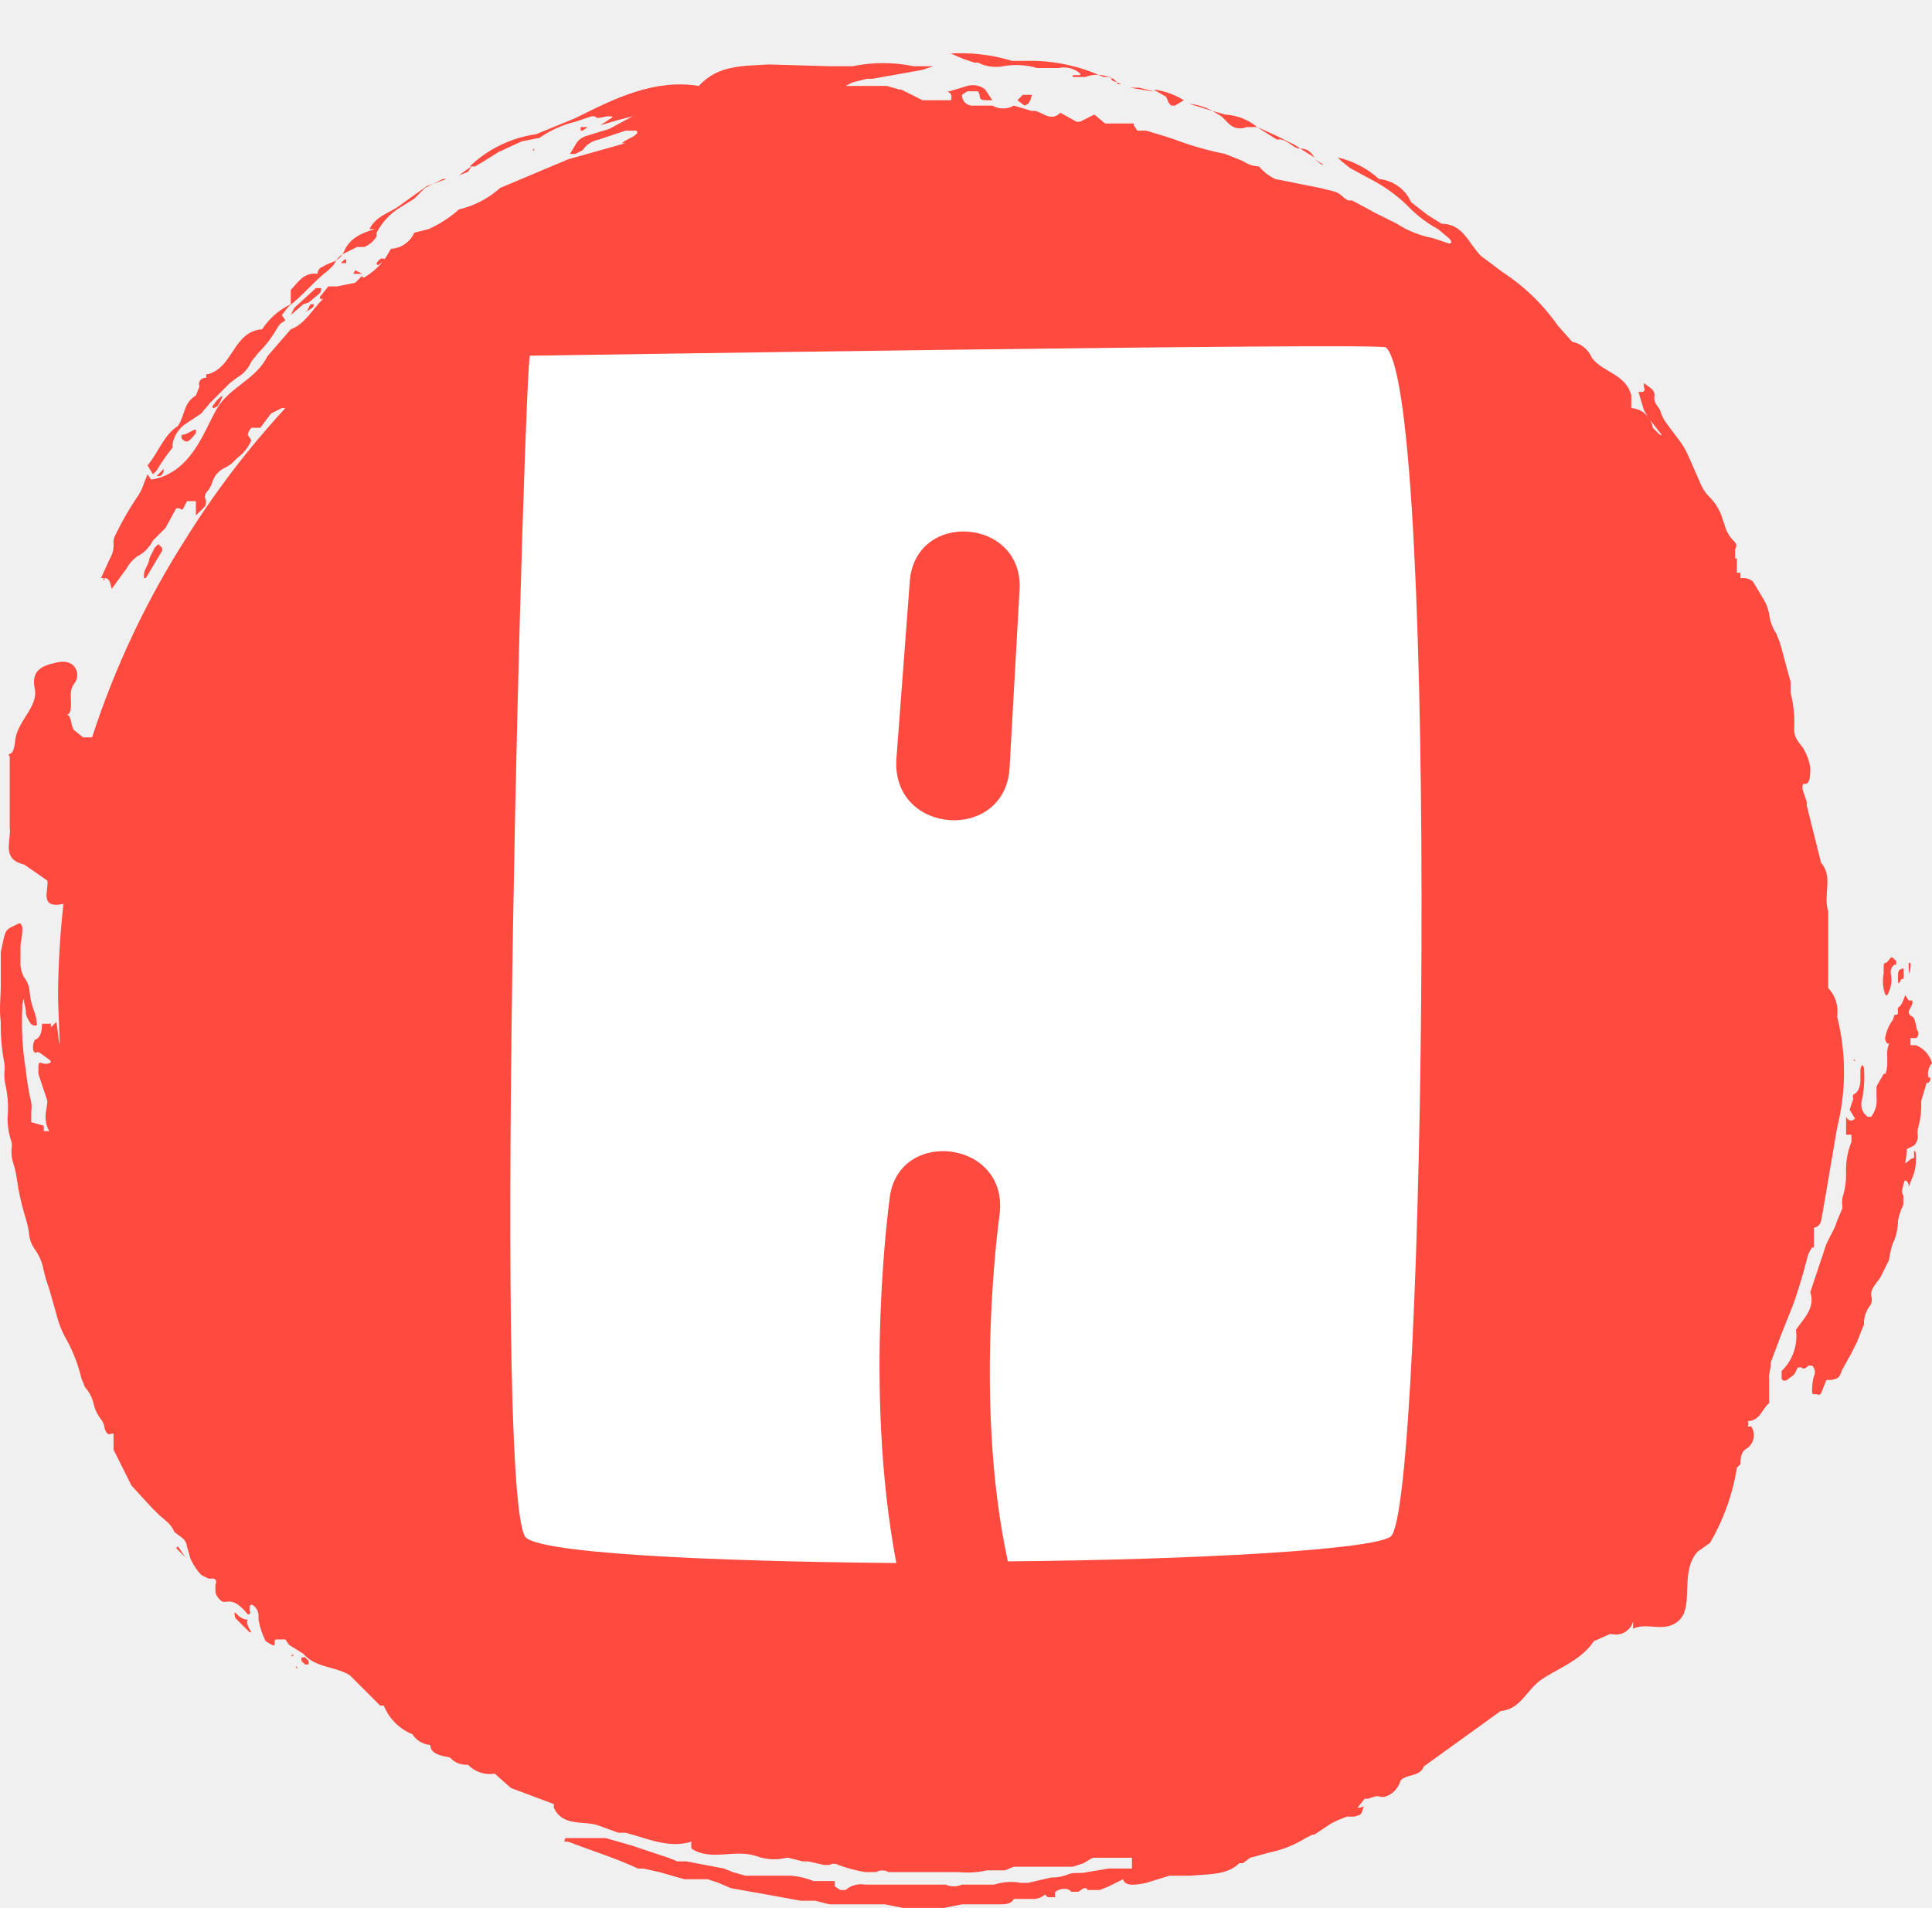
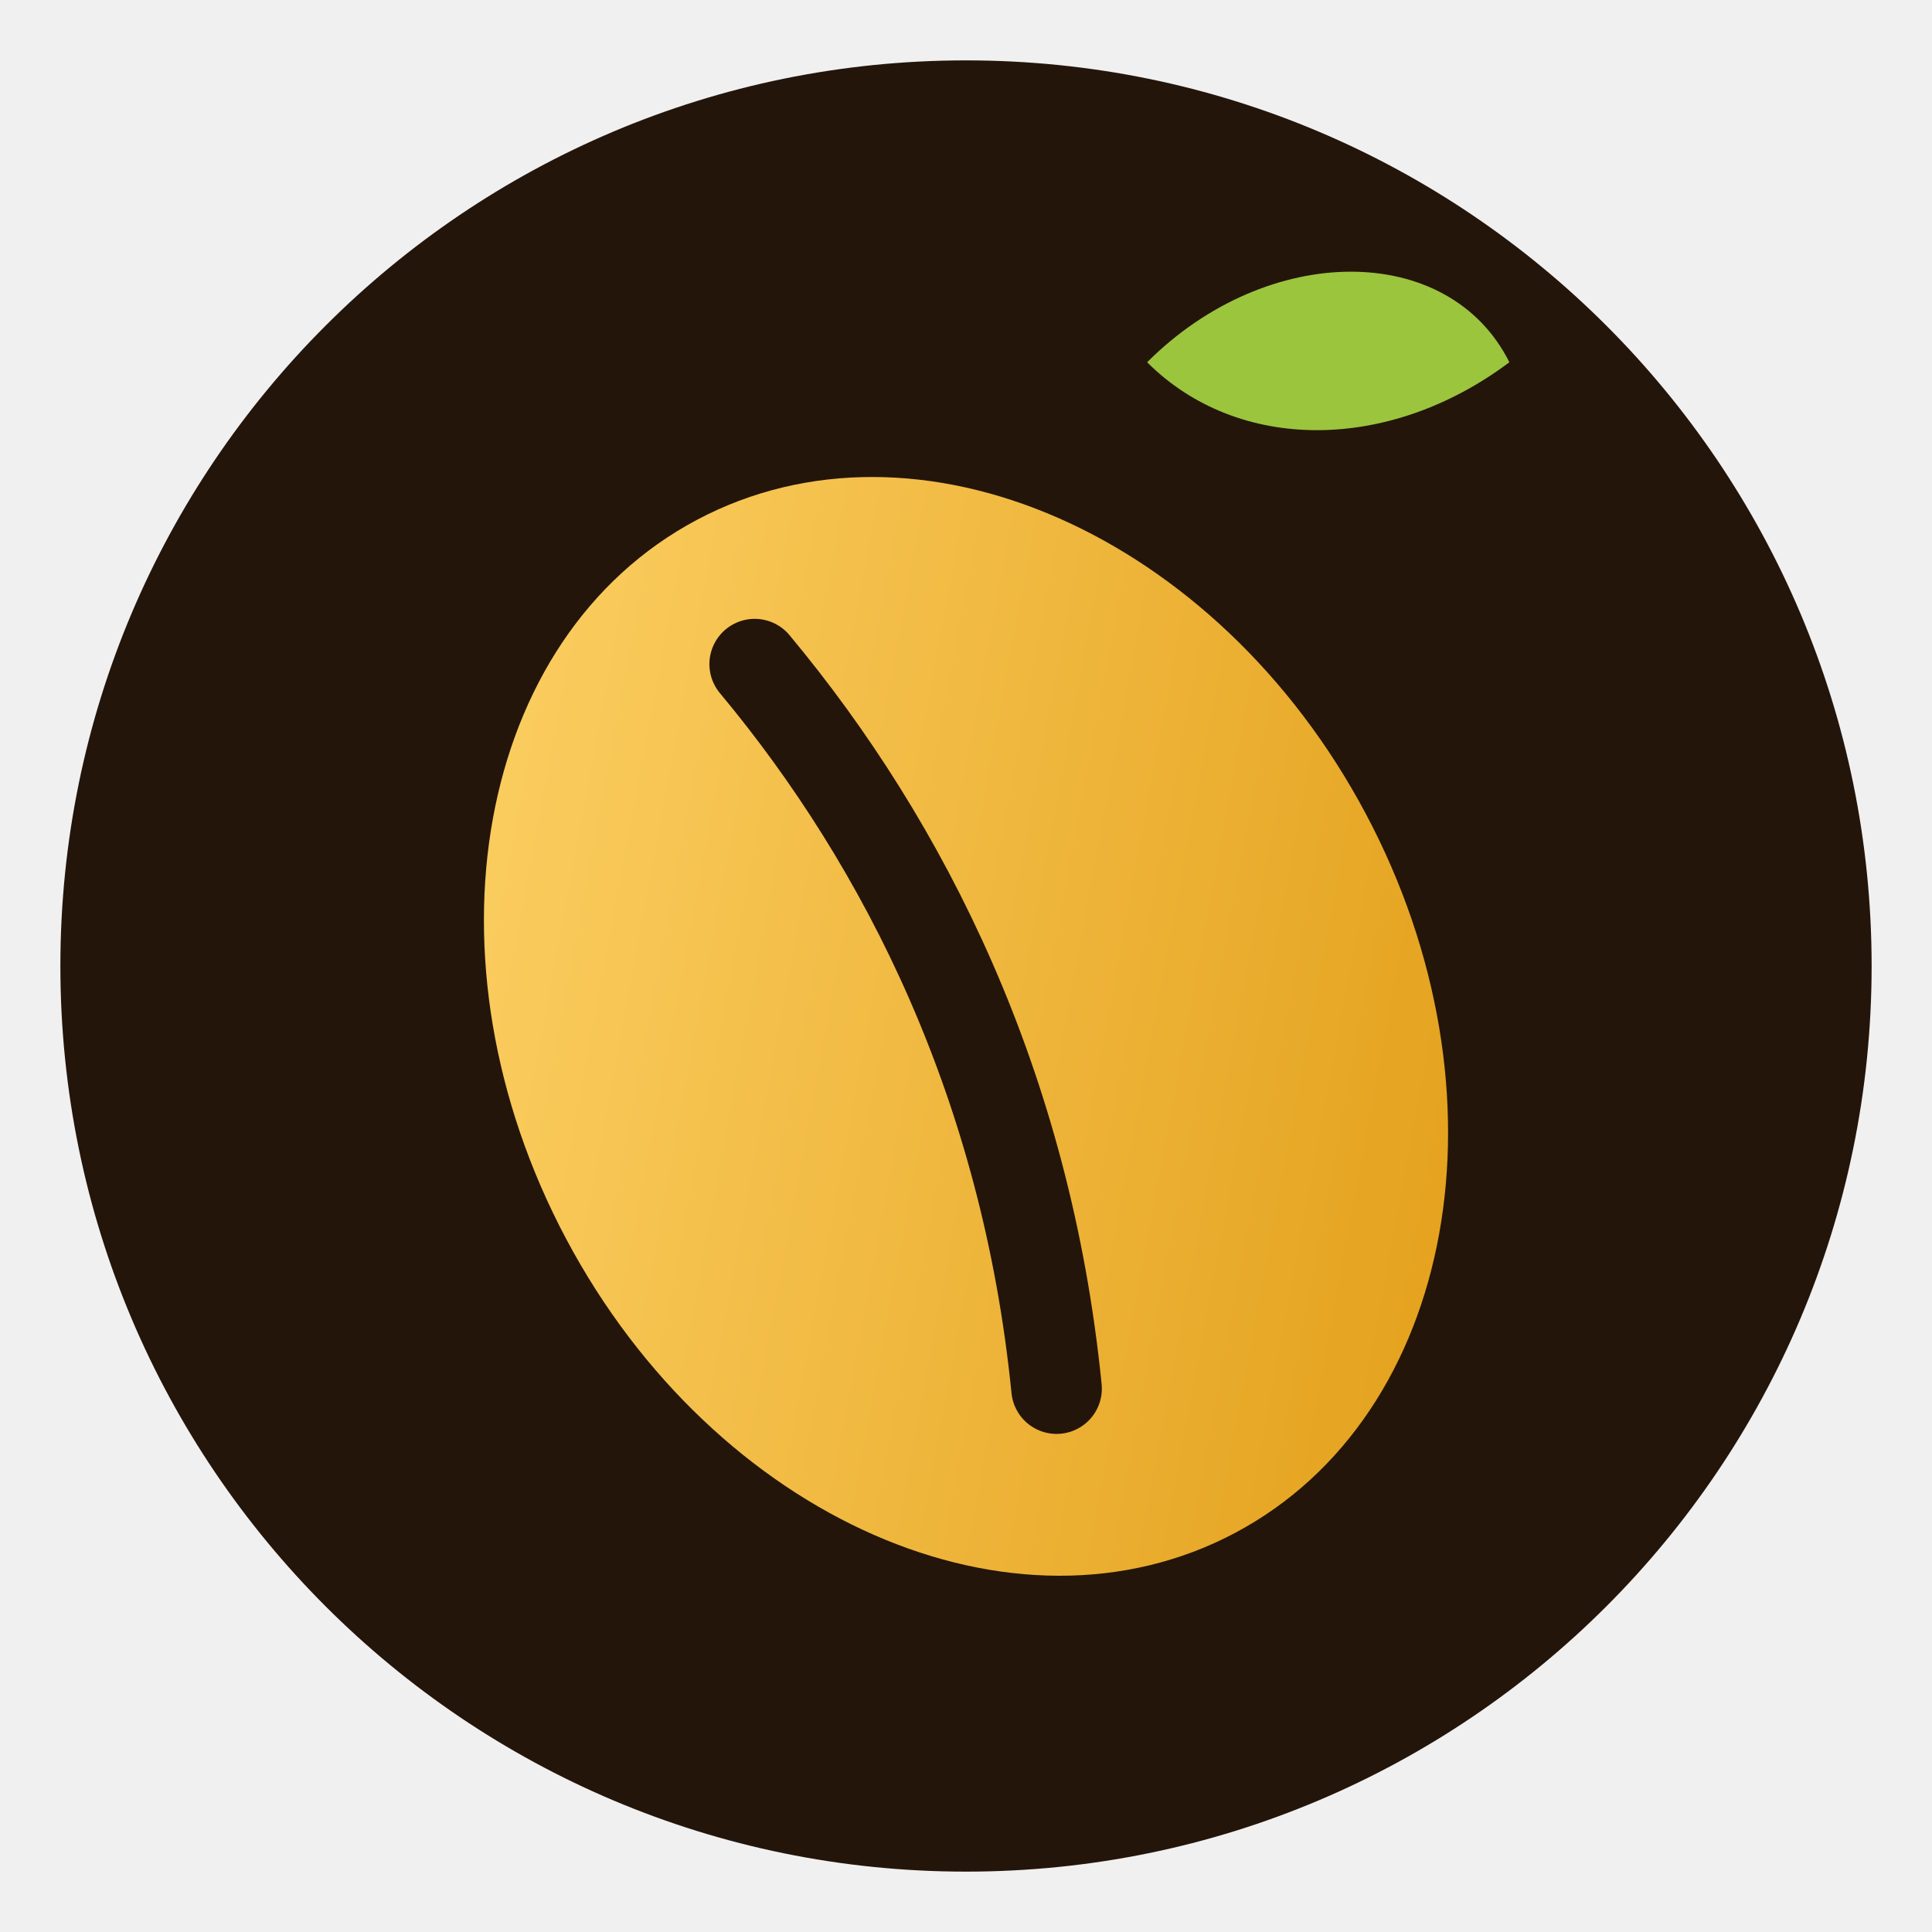
- <svg xmlns="http://www.w3.org/2000/svg" width="308.761" height="304.916" viewBox="0 0 106.008 104.687" class="css-1j8o68f" version="1.1" id="svg23">
-   <defs id="SvgjsDefs2684" />
-   <g id="SvgjsG2685" featurekey="rootContainer" transform="matrix(0.9820593,0,0,0.9820593,-0.05456052,0)" fill="#ff4a3f">
-     <g id="g17">
-       <path d="M19.8 15.3h.5l-.4-.2zm.5.1zm.8-.7c0 .1 0 .1.1.1l.4-.3c-.2-.1-.3-.1-.5.2zm.4-.2zm-4.1 2.3zm-.2.6l.3-.2c.1-.1.1-.2.1-.2h-.2l-.2.4c-.1-.1-.1 0 0 0zm2.2-2.9h-.1l-.2.2h.3zm-2.1 2.4l.6-.5c.1-.1.1-.2.1-.3h-.3l-1.2 1.1-.2.4.7-.6zm-1.1.8z" id="path3" />
-       <path d="M9.7 25v-.2a1.7 1.7 0 0 1 .7-1.1l.9-.6.5-.6.7-.7.4-.4.4-.3a1.9 1.9 0 0 0 .8-.9l.4-.5a5.9 5.9 0 0 0 1-1.3l.2-.3.3-.2-.2-.3.4-.5c.8-.6 1.4-1.4 2.2-2l.3-.3a1.4 1.4 0 0 1 .5-.6l.8-.4h.4a1.4 1.4 0 0 0 .7-.6V13a3.5 3.5 0 0 1 1.3-1.4l.8-.5.2-.2.4-.4 1-.5h.2l-1.1.4-1.4 1c-.6.5-1.4.6-1.8 1.4h.3c-.7.2-1.4.5-1.7 1.2s-.8.6-1.2.9a.4.4 0 0 0-.3.4c-.8-.1-1.1.5-1.5.9v.8a3.9 3.9 0 0 0-1.6 1.4c-1.6.1-1.6 2.1-3 2.5h-.1a.2.2 0 0 0 0 .2c-.3 0-.5.2-.4.5l-.2.5c-.7.4-.6 1.1-1 1.7-.8.5-1.1 1.5-1.7 2.2l.3.5.2-.2a11.6 11.6 0 0 1 .9-1.3zM53.9 3.3l.6.2h.2a2.2 2.2 0 0 0 1.4.2 4.1 4.1 0 0 1 1.9.1h1.2a1.4 1.4 0 0 1 1.2.3.1.1 0 0 1 0 .1H60a.1.1 0 0 0 0 .1h.7a1.8 1.8 0 0 1 1.3 0c.2 0 .1.1.2.2l.5.2h-.2c-.2-.4-.5-.4-.8-.4a9.7 9.7 0 0 0-4.3-.9h-.8A9.8 9.8 0 0 0 53 3h.2zm7.3 3.1zM50.3 4.7zm10.9 1.7h.2-.2zM19 14.7zm32.1-10zm17.6 2.2a.9.9 0 0 0 1 .2h.6a3.1 3.1 0 0 0-1.8-.7l-.7-.2.5.3zm-3.4-1.3c0 .1.1.2.2.3h.2l.5-.3a4.2 4.2 0 0 0-1.7-.6l.7.4zm7.4 2.7l.8.5c-.2-.3-.4-.5-.8-.5z" id="path5" />
-       <path d="M99 76.1l.6-1.6.6-1.5c.2-.5.6-1.8.8-2.6a1.7 1.7 0 0 1 .3-.7h.1v-1.1c.5-.1.4-.6.5-.9l.8-4.7a12.7 12.7 0 0 0 0-6.2 1.9 1.9 0 0 0-.5-1.6v-4.3c-.3-.9.3-1.9-.4-2.7L101 45a.4.4 0 0 0 0-.2l-.2-.6a.5.5 0 0 1 0-.4h.1c.3 0 .3-.5.3-.9a3 3 0 0 0-.4-1.1l-.3-.4a1.1 1.1 0 0 1-.2-.7 6.7 6.7 0 0 0-.2-2v-.6c-.2-.7-.4-1.5-.6-2.2l-.2-.5a2.5 2.5 0 0 1-.4-1.1 2.5 2.5 0 0 0-.3-.8l-.6-1a.8.8 0 0 0-.6-.2h-.1V32h-.2v-.8H97V31a.4.4 0 0 0 0-.1v-.2c.1-.2.1-.3-.1-.5a1.8 1.8 0 0 1-.4-.6l-.2-.6a2.9 2.9 0 0 0-.7-1.2 2.2 2.2 0 0 1-.5-.7l-.7-1.6a4.3 4.3 0 0 0-.6-1l-.6-.8a2.4 2.4 0 0 1-.4-.8l-.2-.3a.6.6 0 0 1-.1-.5.5.5 0 0 0-.2-.4l-.4-.3v.2c.1.2 0 .3-.1.3h-.2l.3 1 .3.5.7.9h-.1l-.2-.2-.2-.2a1.3 1.3 0 0 0-1.2-1.1v-.7c-.3-1.2-1.6-1.3-2.2-2.1a1.5 1.5 0 0 0-1.1-.9l-.8-.9a11.3 11.3 0 0 0-3.1-3l-.8-.6-.4-.3c-.7-.7-1-1.8-2.2-1.8l-.8-.5-.9-.7a2.2 2.2 0 0 0-1.8-1.3 5.1 5.1 0 0 0-2.3-1.2l.2.2.5.4 1.3.7a8.5 8.5 0 0 1 2.1 1.6 6.8 6.8 0 0 0 1.5 1.1l.6.5c.1.1.2.2.1.3H81l-.9-.3a5.6 5.6 0 0 1-2-.8l-1.2-.6-1.3-.7h-.2c-.3-.1-.4-.4-.8-.5l-.8-.2-2.5-.5a2.6 2.6 0 0 1-.9-.7 1.7 1.7 0 0 1-.9-.3l-1-.4a18.1 18.1 0 0 1-2.8-.8l-.6-.2-1-.3h-.5l-.2-.3v-.1h-1.6l-.6-.5-.4.2-.4.2h-.2l-.9-.5c-.6.6-1.1-.2-1.6-.1l-1-.3a1.2 1.2 0 0 1-1.2 0h-1.2a.6.6 0 0 1-.5-.6l.3-.2h.6a.7.7 0 0 1 .1.3c0 .2.2.2.5.2h.2l-.4-.6a1.1 1.1 0 0 0-1-.2l-1 .3H53c.3.2.2.3.2.5h-1.6l-.4-.2-.8-.4h-.1l-.7-.2h-2.3l.4-.2.8-.2h.3l1.7-.3 1.1-.2.6-.2h-1.1a8.4 8.4 0 0 0-3.4 0h-1.3L43 3.6c-1.4.1-2.8 0-3.9 1.2-2.5-.4-4.7.7-6.9 1.8l-2.2.9a6.7 6.7 0 0 0-3.7 1.8h.3l.5-.3.8-.5 1.3-.6 1-.2a6 6 0 0 1 2-.9l.9-.3h.2c.1.2.5 0 .7 0h.2c.1 0 .1.1 0 .1l-.6.4 1-.3.8-.2-1.3.7-1.3.4a1 1 0 0 0-.6.5l-.3.5h.3l.4-.2a1.4 1.4 0 0 1 .9-.6l1.5-.5h.5a.1.1 0 0 1 .1.2c-.2.2-.6.3-.8.5h.2l-3.2.9-3.8 1.6a5.2 5.2 0 0 1-2.3 1.2 6.6 6.6 0 0 1-1.7 1.1l-.8.2a1.5 1.5 0 0 1-1.3.9l-.3.5a3.7 3.7 0 0 1-1.2 1.1h-.1v-.1l-.2.2-.2.2-1 .2h-.5l-.4.5c-.1.1-.1.2 0 .2h.1c-.6.6-1 1.4-1.8 1.7L15 19.9c-.6 1.2-1.8 1.6-2.6 2.6s-1.4 3.9-3.9 4.3l-.2-.3-.2.5a2.7 2.7 0 0 1-.4.8 16.9 16.9 0 0 0-1.2 2.1.8.8 0 0 0-.1.5 1.4 1.4 0 0 1-.2.8l-.5 1.1h.2c.3 0 .3.3.4.6l.8-1.1a2.2 2.2 0 0 1 .6-.7 2 2 0 0 0 .9-.9l.3-.3.4-.4.6-1.1h.2c.1.1.1.1.2 0l.2-.4h.5v.8l.5-.5a.5.5 0 0 0 0-.5.4.4 0 0 1 .1-.3 1.5 1.5 0 0 0 .3-.5 1.3 1.3 0 0 1 .8-.9l.3-.2.3-.3a2.4 2.4 0 0 0 .8-1l-.2-.3c0-.1.1-.3.2-.4h.5l.6-.8.6-.3h.2a48.8 48.8 0 0 0-5.5 7.2h-.1.1a48.4 48.4 0 0 0-5.3 11.2h-.5l-.5-.4c-.2-.2-.1-.7-.4-.9h.1c.3-.5-.1-1.2.3-1.7s.1-1.4-.9-1.2-1.5.5-1.3 1.5-1 1.8-1.1 2.9-.5.5-.3.9v3.9c.1.8-.5 1.8.8 2.1l1.3.9c.1.5-.5 1.6.9 1.3a49.2 49.2 0 0 0-.3 5c0 1.1.1 2.2.1 3.3v-.4c-.1-.4-.1-.8-.2-1.3l-.3.3v-.2h-.5c0 .5-.1.8-.4.9a.9.9 0 0 0-.1.5c0 .1.1.3.2.2s.4.2.7.4-.2.3-.4.2-.2.1-.2.3v.3l.5 1.5c0 .3-.1.6-.1.9a1.7 1.7 0 0 0 .2.8h-.3v-.3l-.7-.2v-.6a1.5 1.5 0 0 0 0-.5 14.6 14.6 0 0 1-.3-1.8 16.6 16.6 0 0 1-.2-3.5.9.9 0 0 1 .1-.5v.2a2.9 2.9 0 0 1 .1.5.8.8 0 0 0 .1.4c.1.2.2.4.4.4s.1-.1.1-.2a2.1 2.1 0 0 0-.1-.5 4.2 4.2 0 0 1-.3-1.3 1.5 1.5 0 0 0-.3-.7 1.6 1.6 0 0 1-.2-.9v-.8c0-.3.1-.6.1-.9a.5.5 0 0 0-.1-.4h-.1c-.8.4-.7.2-1 1.6V55c0 .7-.1 1.4 0 2.1a10.8 10.8 0 0 0 .2 2.3 1.8 1.8 0 0 1 0 .5 3.1 3.1 0 0 0 .1.9 5.9 5.9 0 0 1 .1 1.3 3.9 3.9 0 0 0 .2 1.7 1.2 1.2 0 0 1 0 .4 2.1 2.1 0 0 0 .1.8 4.9 4.9 0 0 1 .2.9 14 14 0 0 0 .5 2.2 5 5 0 0 1 .2 1 1.7 1.7 0 0 0 .3.7 2.9 2.9 0 0 1 .5 1.2 8.5 8.5 0 0 0 .3 1l.4 1.4a5.4 5.4 0 0 0 .6 1.5 8.5 8.5 0 0 1 .8 2.1l.2.5a2.1 2.1 0 0 1 .5 1 2.1 2.1 0 0 0 .4.8 1 1 0 0 1 .2.5c.1.3.2.4.4.3h.1v.9l.5 1 .5 1 1.1 1.2.4.4c.3.3.7.5.9 1l.4.3a.7.7 0 0 1 .3.5l.2.7a3.3 3.3 0 0 0 .6.9l.4.2h.3a.2.2 0 0 1 .1.3 2.5 2.5 0 0 0 0 .5.9.9 0 0 0 .4.5h.2c.4-.1.8.2 1.2.7h.1c0-.1.1-.1 0-.2v-.2c0-.1.1-.2.2-.1a.7.7 0 0 1 .3.6v.2a4.3 4.3 0 0 0 .4 1.2c.5.3.5.3.5.1s0-.2.2-.2h.4l.2.3.8.5c.7.8 1.8.7 2.6 1.2l1.7 1.7h.2a2.9 2.9 0 0 0 1.6 1.6 1.3 1.3 0 0 0 1 .6c0 .5.6.6 1.1.7a1.2 1.2 0 0 0 .8.4h.2a1.7 1.7 0 0 0 1.5.5l.9.8 2.4.9v.2c.5 1.1 1.7.7 2.5 1l1.1.4h.4c1.2.3 2.4.9 3.7.5a.7.7 0 0 0 0 .4c1.1.7 2.4 0 3.6.4a2.9 2.9 0 0 0 1.7.1h.1l.8.2h.3l.9.2h.3a.5.5 0 0 1 .5 0 7.9 7.9 0 0 0 1.5.4h.6a.7.7 0 0 1 .7 0h3.9a5 5 0 0 0 1.6-.1h1l.5-.2H60l.6-.2.5-.3h2.2v.6H62l-1.2.2c-.4.1-.7 0-1 .1a2.4 2.4 0 0 1-1 .2l-1.3.3h-.4a3.1 3.1 0 0 0-1.5.1h-1.8a1.1 1.1 0 0 1-.9 0h-4.5a1.3 1.3 0 0 0-1.1.3H47l-.3-.2v-.3h-1.2a4.1 4.1 0 0 0-1.3-.3h-2.5l-.7-.2-.5-.2-2.1-.4h-.5l-.5-.2-2.1-.7-1.4-.4h-2.2c-.1 0-.1.1-.1.2h.2c1.3.5 2.6.9 3.9 1.5h.3l.9.2 1.4.4h1.3l.6.2.7.3 1.7.3 1.1.2 1.1.2h.8l.8.2h3.1l1 .2h2.3l1-.2H56c.4 0 .6-.1.7-.3h1a1 1 0 0 0 .8-.3c-.1.1 0 .1.1.2h.4v-.2c0-.1 0-.1.2-.2s.6-.1.7.1h.4l.3-.2c.2 0 .2 0 .2.1h.7l.5-.2.8-.4c.1.3.4.4 1.3.2l1.3-.4h1.2c.9-.1 2 0 2.7-.7h.2l.4-.3 1.1-.3a6.1 6.1 0 0 0 2-.8l.4-.2h.1l.9-.6.4-.2.5-.2h.4c.4-.1.4-.1.5-.4s0-.1-.2-.1h-.1l.4-.5h.2c.3-.1.5-.2.7-.1h.2a1.3 1.3 0 0 0 .9-.9c.3-.4 1.1-.2 1.3-.8l4.3-3.1c1.1-.1 1.4-1.1 2.2-1.7s2.3-1.1 3-2.2l.9-.4h.1a1 1 0 0 0 1.2-.7v.4c.8-.4 1.8.3 2.6-.5s0-2.7 1-3.8l.7-.5a12.1 12.1 0 0 0 1.5-4.2l.2-.2c0-.3 0-.7.4-.9a.9.9 0 0 0 .2-1.2h-.2a.3.3 0 0 0 0-.3c.7 0 .8-.7 1.2-1V77a.5.5 0 0 1 0-.2 3.8 3.8 0 0 0 .1-.7zM5.9 32.2z" id="path7" />
-       <path d="M26.4 9.3l-.3.2-.4.3.5-.2zm6.1-2h.1l.3-.2h-.4zm-2.6 1l-.1.1h.1v-.1zm-1.5 1.4zm1.3-.2zm-6.3 3.1zM9.2 26.2l-.4.4H9a.4.4 0 0 0 .2-.4zm3-3.5a2.1 2.1 0 0 0 .3-.6 1.5 1.5 0 0 0-.5.5c-.1.1-.1.2 0 .2zM11 24.2V24c-.2 0-.5.3-.8.3v.2c.3.3.4.2.8-.3zm3 66.2zM73.9 9.2h.1l-.5-.3zm-2.5-1.4c.5-.1.8.4 1.2.5h.1l-.3-.2-1-.5-1.1-.5.3.2zM52.8 3.1zm11.7 2h-.1l-1.2-.2h.5zm2 .7l1.3.4a3.3 3.3 0 0 0-1.3-.4zm-9 0a1 1 0 0 0 .2-.5h-.5l-.3.3.4.3zm9 1.6zM49.9 4.2zm2.9.7zM48.5 4zm13.8 2.1a.5.5 0 0 0 0 .1zm44.8 52.3h-.3V58h.3c.1 0 .2-.3.1-.4s-.1-.7-.3-.8a.3.3 0 0 1-.2-.3l.2-.4a.4.4 0 0 0 0-.2h-.2l-.2-.3c-.1.3-.2.6-.4.7a.5.5 0 0 0 0 .2c0 .1 0 .2-.1.2h-.1a1.1 1.1 0 0 1-.1.3 2.3 2.3 0 0 0-.4.9.4.4 0 0 0 .1.4h.1a1.7 1.7 0 0 0-.1.8v.4a1.8 1.8 0 0 1-.1.5h-.1l-.4.7v.6a1.5 1.5 0 0 1-.3 1.1h-.2l-.2-.2a.9.9 0 0 1-.1-.8 6.5 6.5 0 0 0 .1-1.7c0-.1-.1-.2-.1-.2a.5.5 0 0 0-.1.3v.6c0 .2-.1.6-.3.7s-.1.2-.1.3l-.2.6.3.5c-.2.2-.4.1-.5-.1v1h.3v.4a4.2 4.2 0 0 0-.3 1.4 3.3 3.3 0 0 0 0 .4 4 4 0 0 1-.2 1.3 2 2 0 0 0 0 .6l-.3.7a3.2 3.2 0 0 1-.3.7l-.3.6-.9 2.7c.3.9-.4 1.5-.8 2.1a2.7 2.7 0 0 1-.8 2.3v.4c0 .1.1.2.3.1l.4-.3.2-.4h.2c.1.1.2.1.4-.1h.2a.5.5 0 0 1 .1.6 2.9 2.9 0 0 0-.1.8c0 .1 0 .2.1.2h.2c.1.1.2 0 .3-.3l.2-.5h.3c.4-.1.4-.1.6-.6l.5-.9.3-.6.4-1a1.6 1.6 0 0 1 .3-1 .6.6 0 0 0 .1-.6c0-.2 0-.3.2-.6l.3-.4.5-1a4.7 4.7 0 0 1 .2-.9 3 3 0 0 0 .3-1.3 3.8 3.8 0 0 1 .3-.9v-.5c-.1-.2-.1-.2 0-.6s.1-.2.2-.2a.4.4 0 0 1 .1.3l.2-.5a2.3 2.3 0 0 0 .2-.9v-.3c0-.1 0-.3-.1-.3v.4c-.2 0-.3.2-.5.3a6.4 6.4 0 0 0 .1-.8l.4-.2a.7.7 0 0 0 .2-.6 1.4 1.4 0 0 1 0-.3 4.8 4.8 0 0 0 .2-1.4v-.2l.3-1h.1a.3.3 0 0 0 .1-.3h-.1a.9.9 0 0 1 .2-.8 1.5 1.5 0 0 0-.9-1zm-1.2 7.8zm-.2-9.9zm0 0zM9.1 30.8a.3.3 0 0 0 0-.2l-.2-.2-.2.2-.3.6c0 .3-.3.6-.3.9v.2h.1zm96.3 24.8h.1a1.7 1.7 0 0 0 .2-1.2.5.5 0 0 1 .2-.5h.1v-.2l-.2-.2h-.1c-.1.1-.2.3-.3.3s-.1.1-.1.3v.3a2.2 2.2 0 0 0 .1 1.2zM13.2 90.1c-.1 0 0 .2 0 .3l.8.8h.1c-.2-.3-.3-.6-.2-.7a.9.9 0 0 1-.5-.2zm.8.3zm92.3-35.7h.1a2 2 0 0 0 0-.6c-.3.1-.3.1-.3.6s.1.1.2 0z" id="path9" />
-       <path d="M106.7 62a.6.6 0 0 0 .1-.5c0-.1-.1-.2-.1-.1h-.2v.2c0 .4.1.5.2.4zm.1-8.2h-.1v.6a1 1 0 0 0 .1-.6zM17.1 92.6h-.2v.2l.2.2h.2v-.2zm86.6-33.3c0-.1 0-.1-.1-.1zM9.9 86.5l.5.5-.4-.6z" id="path11" />
-       <circle cx="10.5" cy="87.1" transform="rotate(-24.8 10.4 87.159)" id="circle13" />
-       <path d="M9.7 30.1h-.1v.2-.2h.1zm83.2-6.6l-.2-.3h-.1zm-14.7 77.1zM5.9 32.2zm-.1.2a.3.3 0 0 0 .1-.2v.2zm1.9-4.9zM61.5 2.4zm42.8 58.2v.1-.1zM16.4 92.5h-.1c.1.1.2 0 .1-.1zm.2.7h.1l-.1-.1v.1zm73.9-71.3zm15.2 34.4zM14.6 91.7zm92.1-37zm-.8 11.4zM34.6 0z" id="path15" />
-     </g>
-   </g>
-   <g id="SvgjsG2686" featurekey="nameFeature-0" transform="matrix(2.284354,0,0,2.284354,27.98006,-5.60952)" fill="#ffffff">
-     <path d="M9.6 16.48 l-0.32 4.24 c-0.08 1.8 2.6 1.96 2.72 0.2 l0.24 -4.28 c0.12 -1.76 -2.56 -1.96 -2.64 -0.16 z M0.48 11 l0 0 c0.04 0 20.48 -0.32 20.56 -0.2 c1.28 1.12 0.96 27.8 0.12 28.56 c-0.4 0.32 -4.64 0.56 -9.2 0.6 c-0.84 -3.84 -0.2 -8.32 -0.2 -8.32 c0.24 -1.8 -2.44 -2.12 -2.64 -0.4 c0 0.04 -0.64 4.52 0.16 8.76 c-4.56 -0.04 -8.68 -0.24 -8.92 -0.64 c-0.8 -1.44 0 -28.28 0.12 -28.36 z" id="path20" />
-   </g>
+ <svg xmlns="http://www.w3.org/2000/svg" viewBox="0 0 64 64">
+   <defs>
+     <linearGradient id="g" x1="0" y1="0" x2="1" y2="1">
+       <stop offset="0" stop-color="#FFD56B" />
+       <stop offset="1" stop-color="#E09A12" />
+     </linearGradient>
+   </defs>
+   <circle cx="32" cy="32" r="30" fill="#24150b" />
+   <ellipse cx="32" cy="34" rx="15" ry="19" transform="rotate(-28 32 34)" fill="url(#g)" />
+   <path d="M25 22c5 6 9 14 10 24" stroke="#24150b" stroke-width="3" fill="none" stroke-linecap="round" />
+   <path d="M38 12c4-4 10-4 12 0-4 3-9 3-12 0z" fill="#9BC53D" />
</svg>
